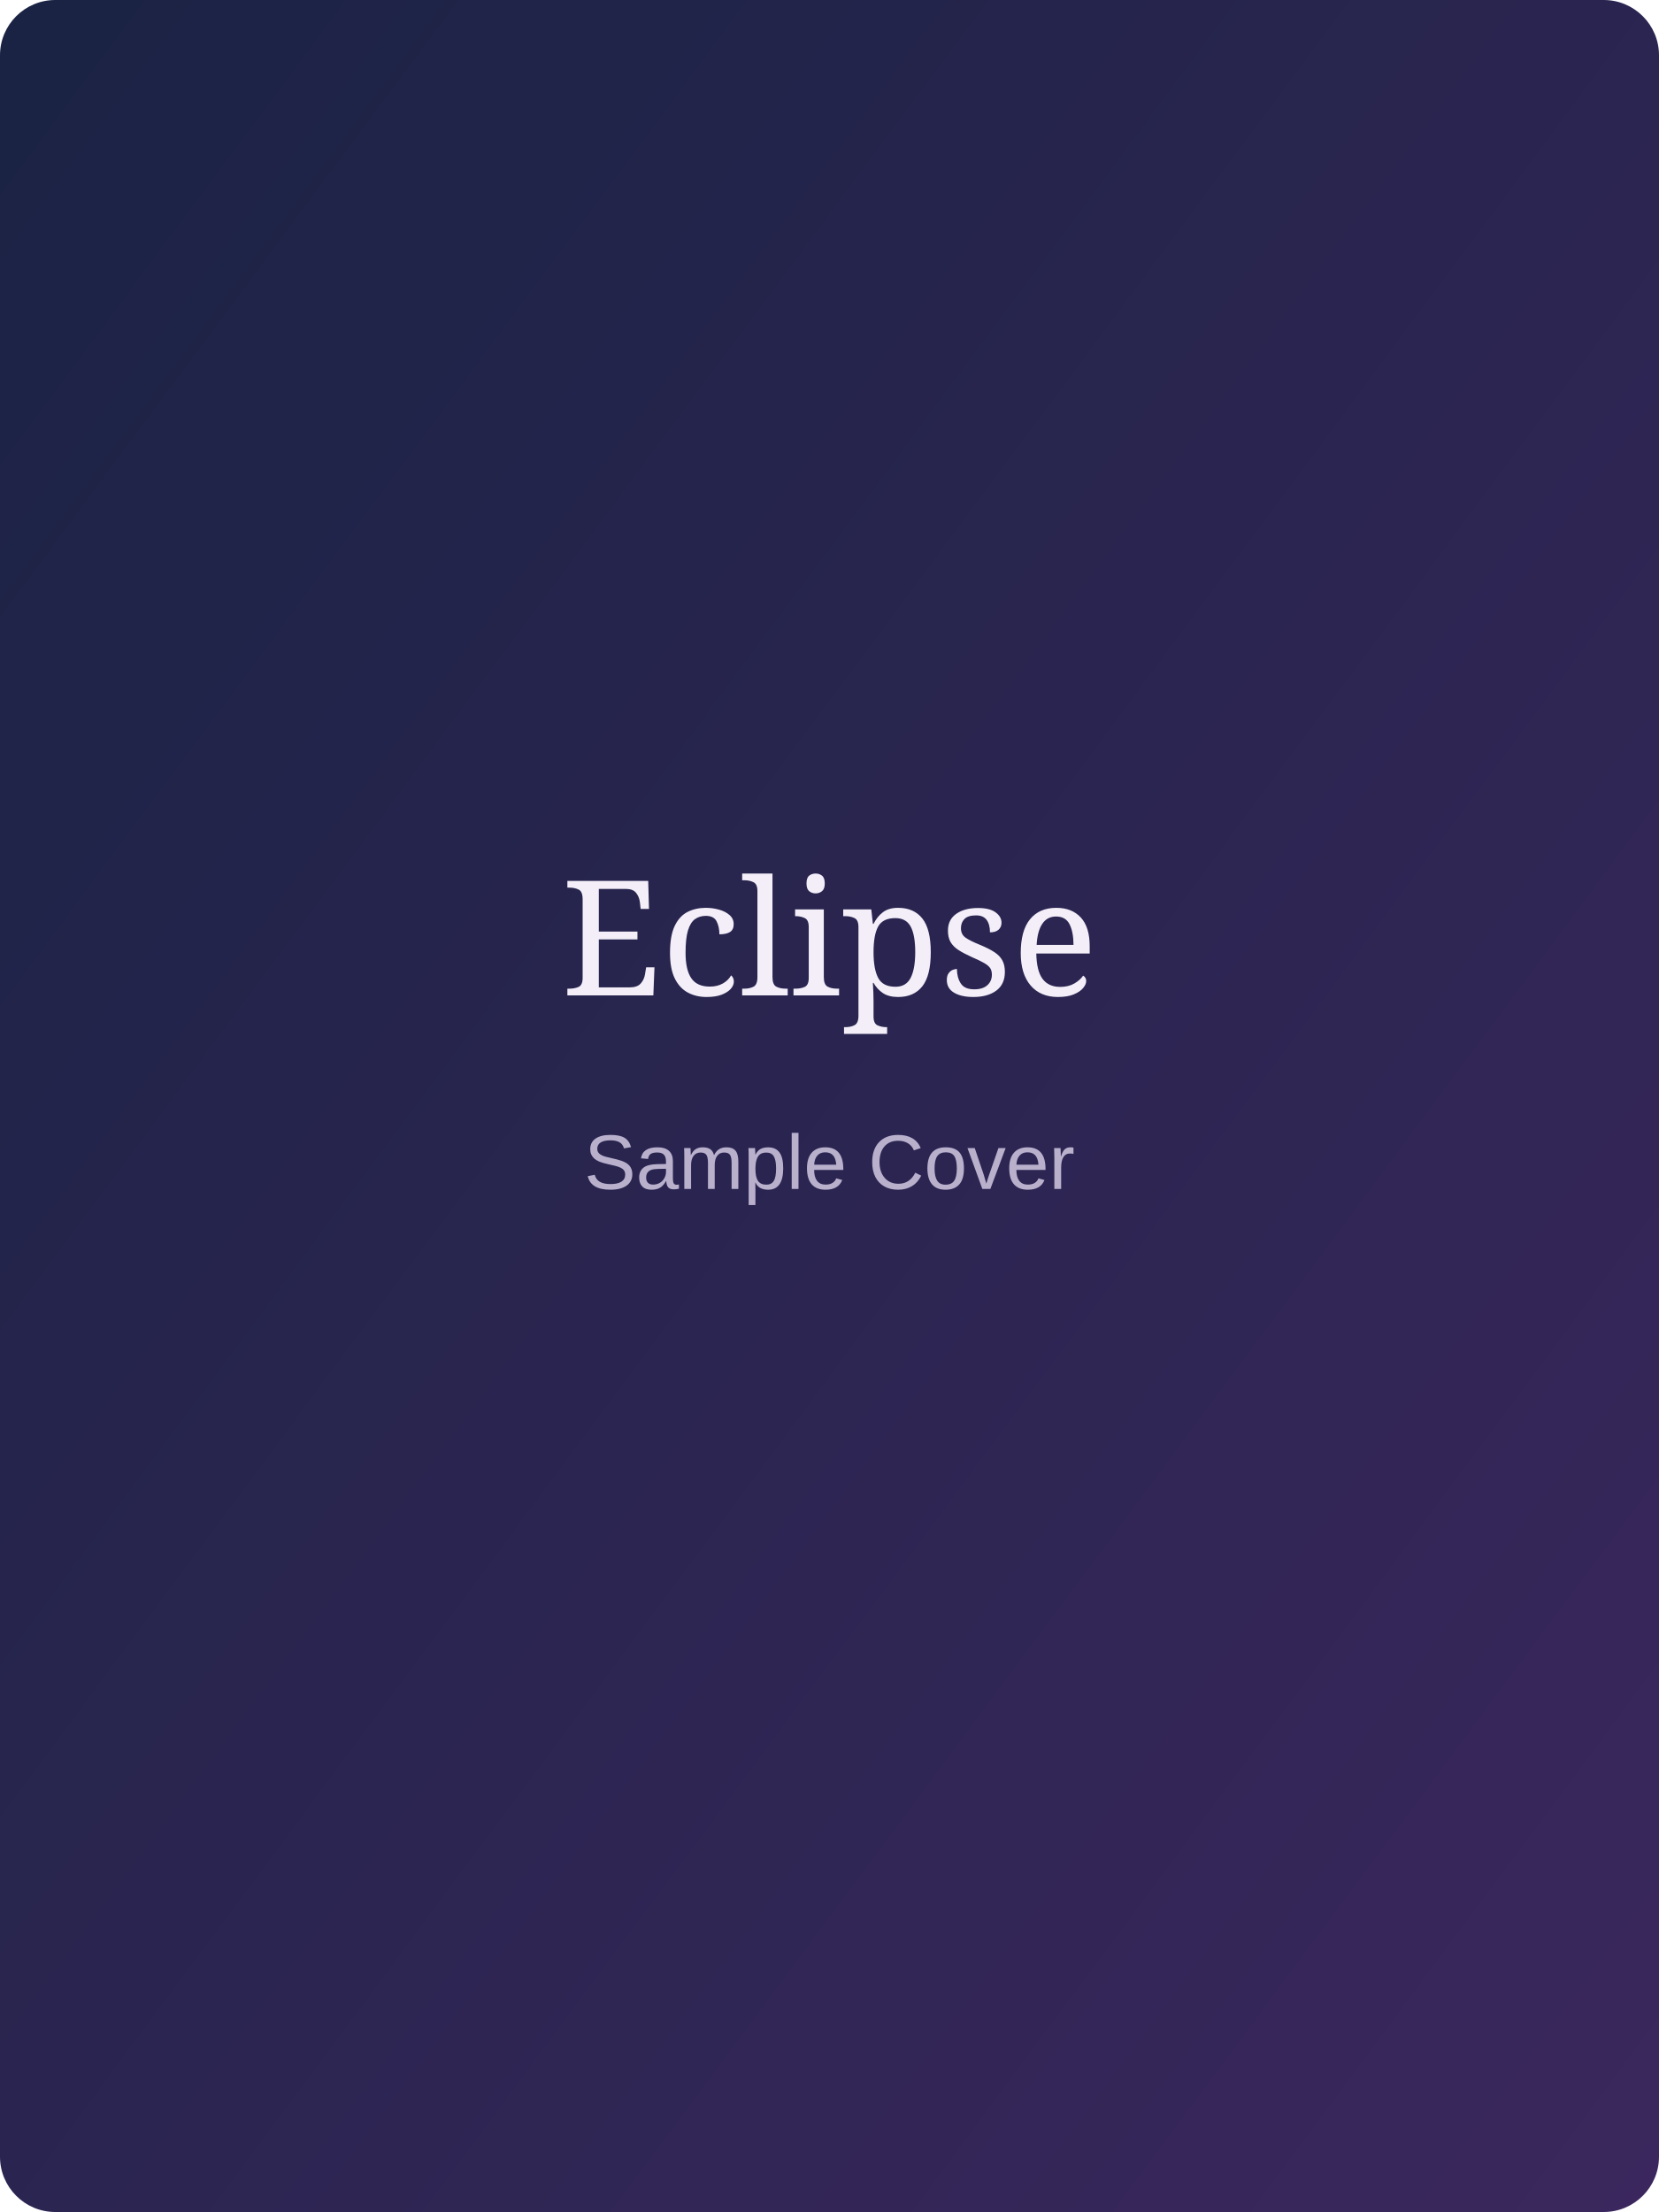
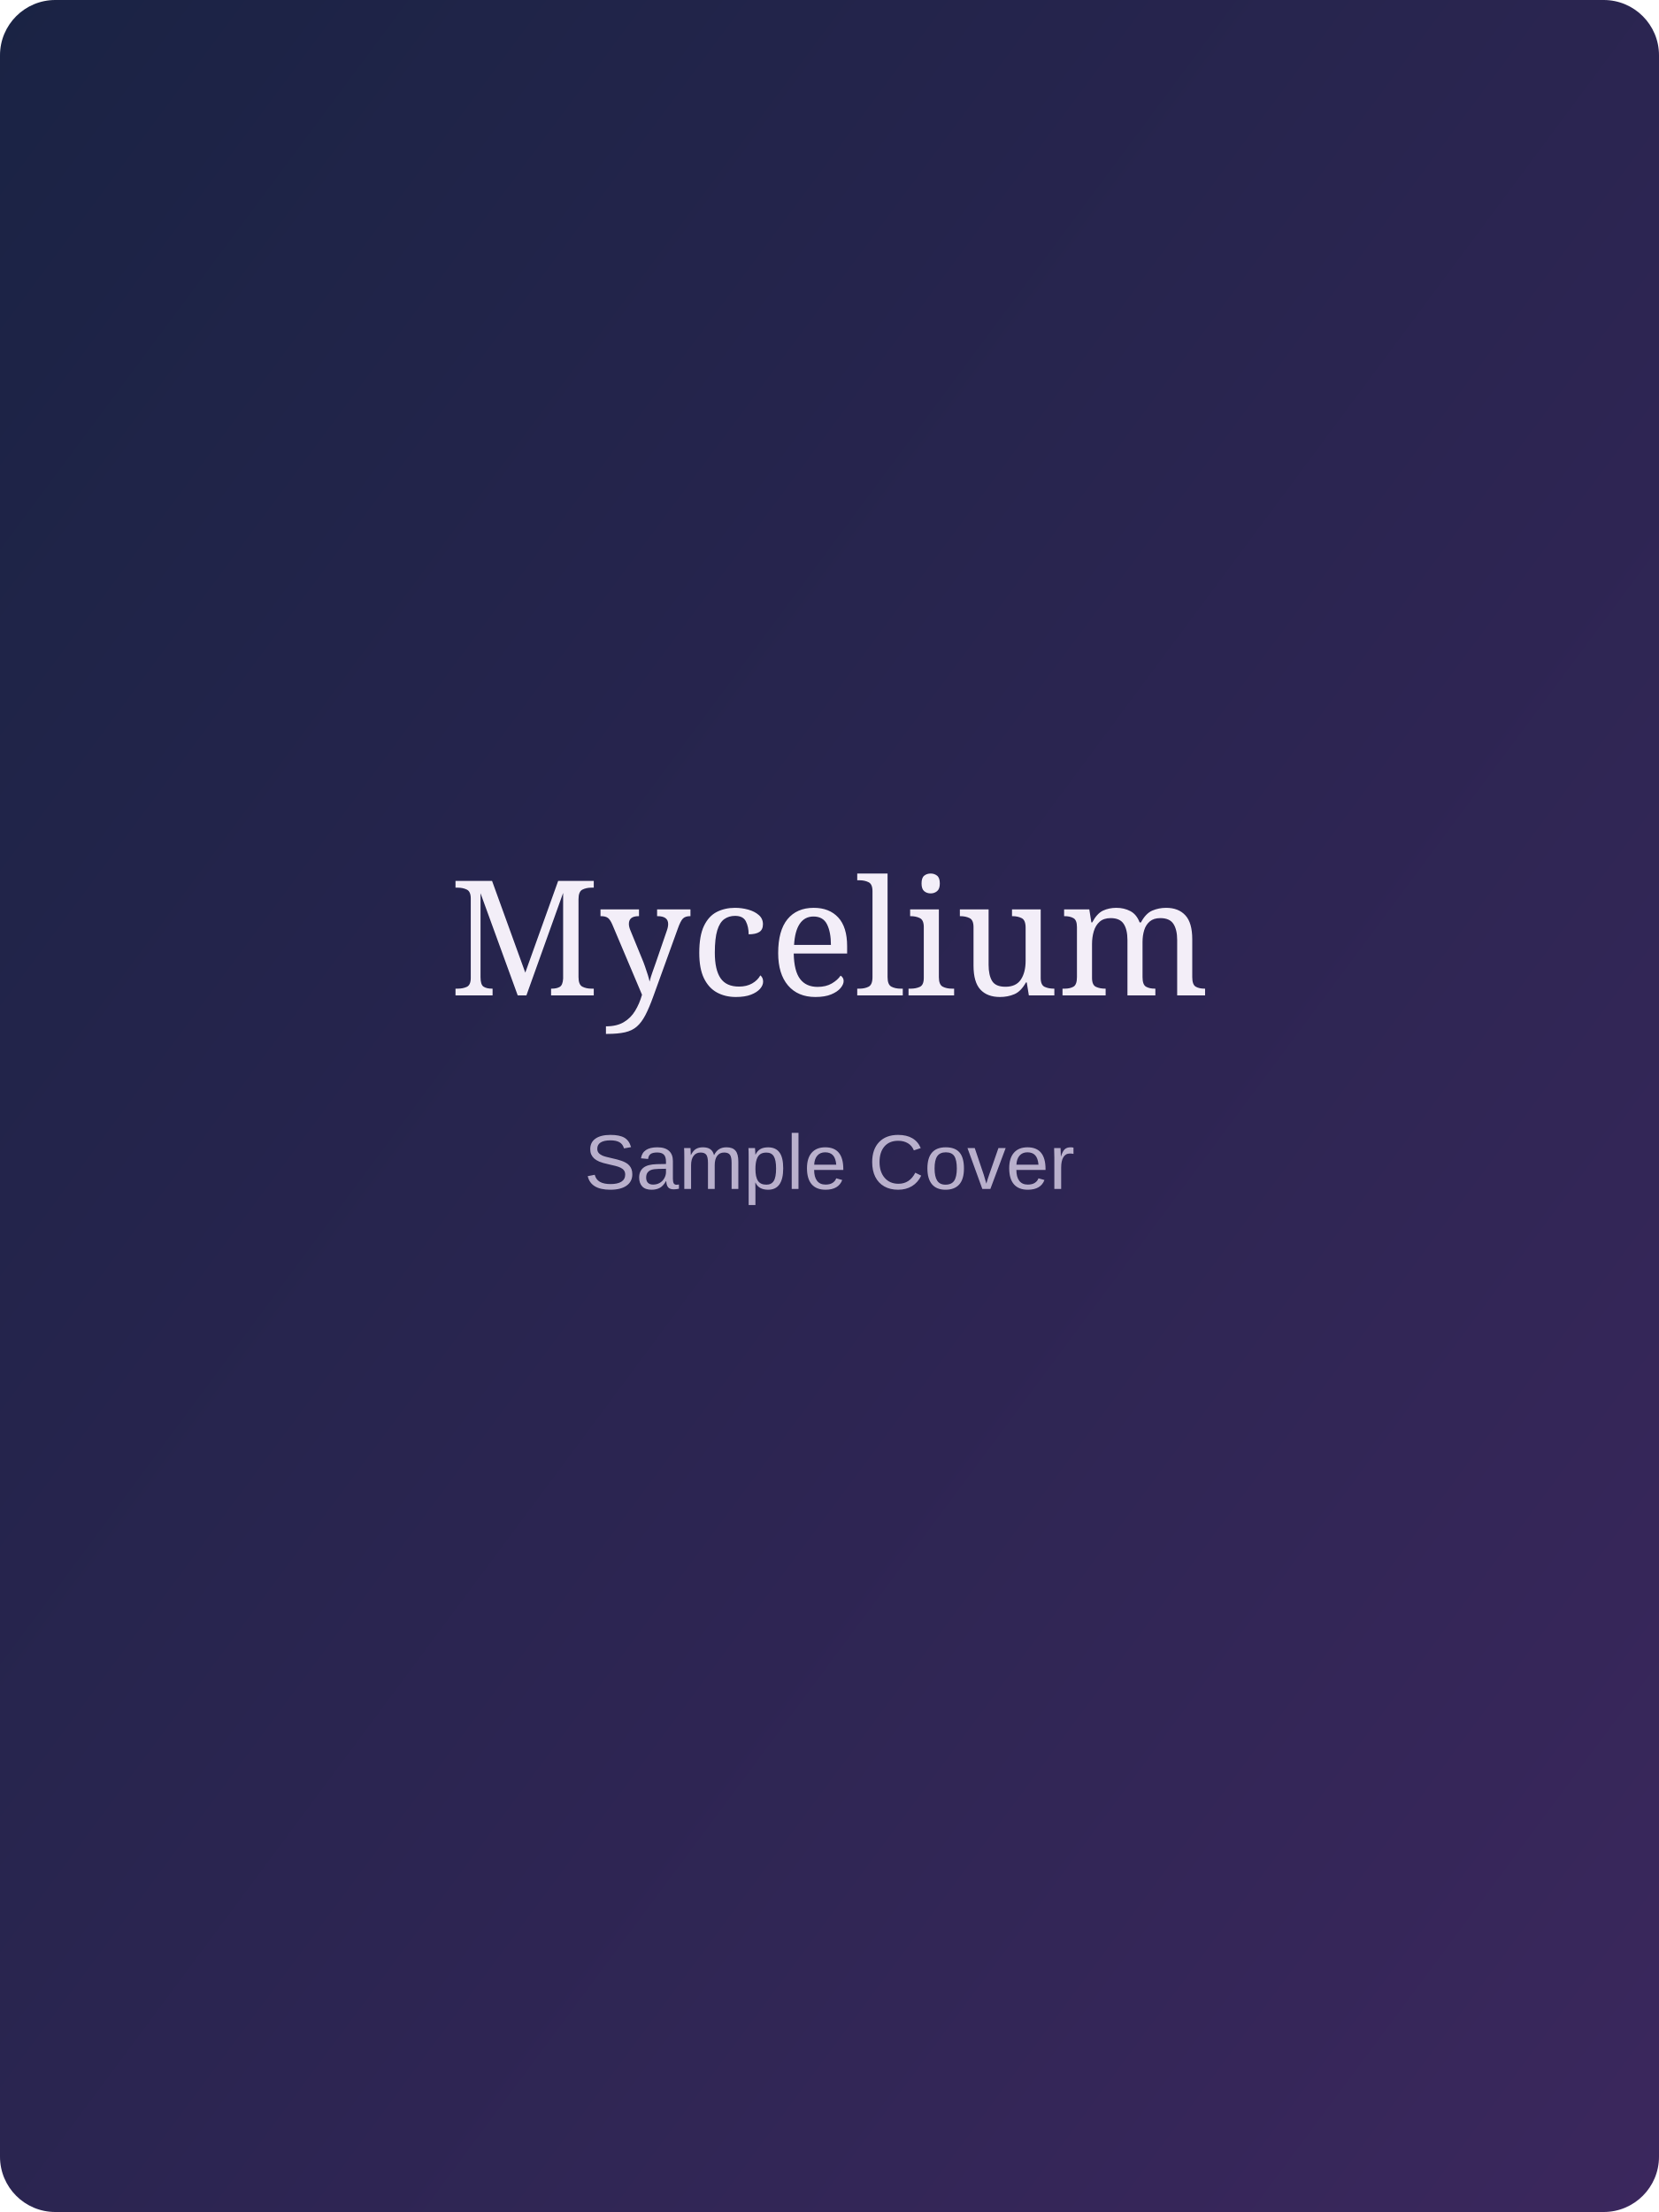
<svg xmlns="http://www.w3.org/2000/svg" width="600" height="800" viewBox="0 0 600 800">
  <defs>
    <linearGradient id="g" x1="0" y1="0" x2="1" y2="1">
      <stop offset="0%" stop-color="#1a2344" />
      <stop offset="100%" stop-color="#3b275d" />
    </linearGradient>
  </defs>
  <rect width="600" height="800" fill="url(#g)" rx="20" />
-   <text x="300" y="360" text-anchor="middle" fill="#f3eef8" font-size="58" font-family="Georgia, serif">Eclipse</text>
+   <text x="300" y="360" text-anchor="middle" fill="#f3eef8" font-size="58" font-family="Georgia, serif">Mycelium</text>
  <text x="300" y="430" text-anchor="middle" fill="#b9b0cc" font-size="28" font-family="Arial, sans-serif">Sample Cover</text>
</svg>
